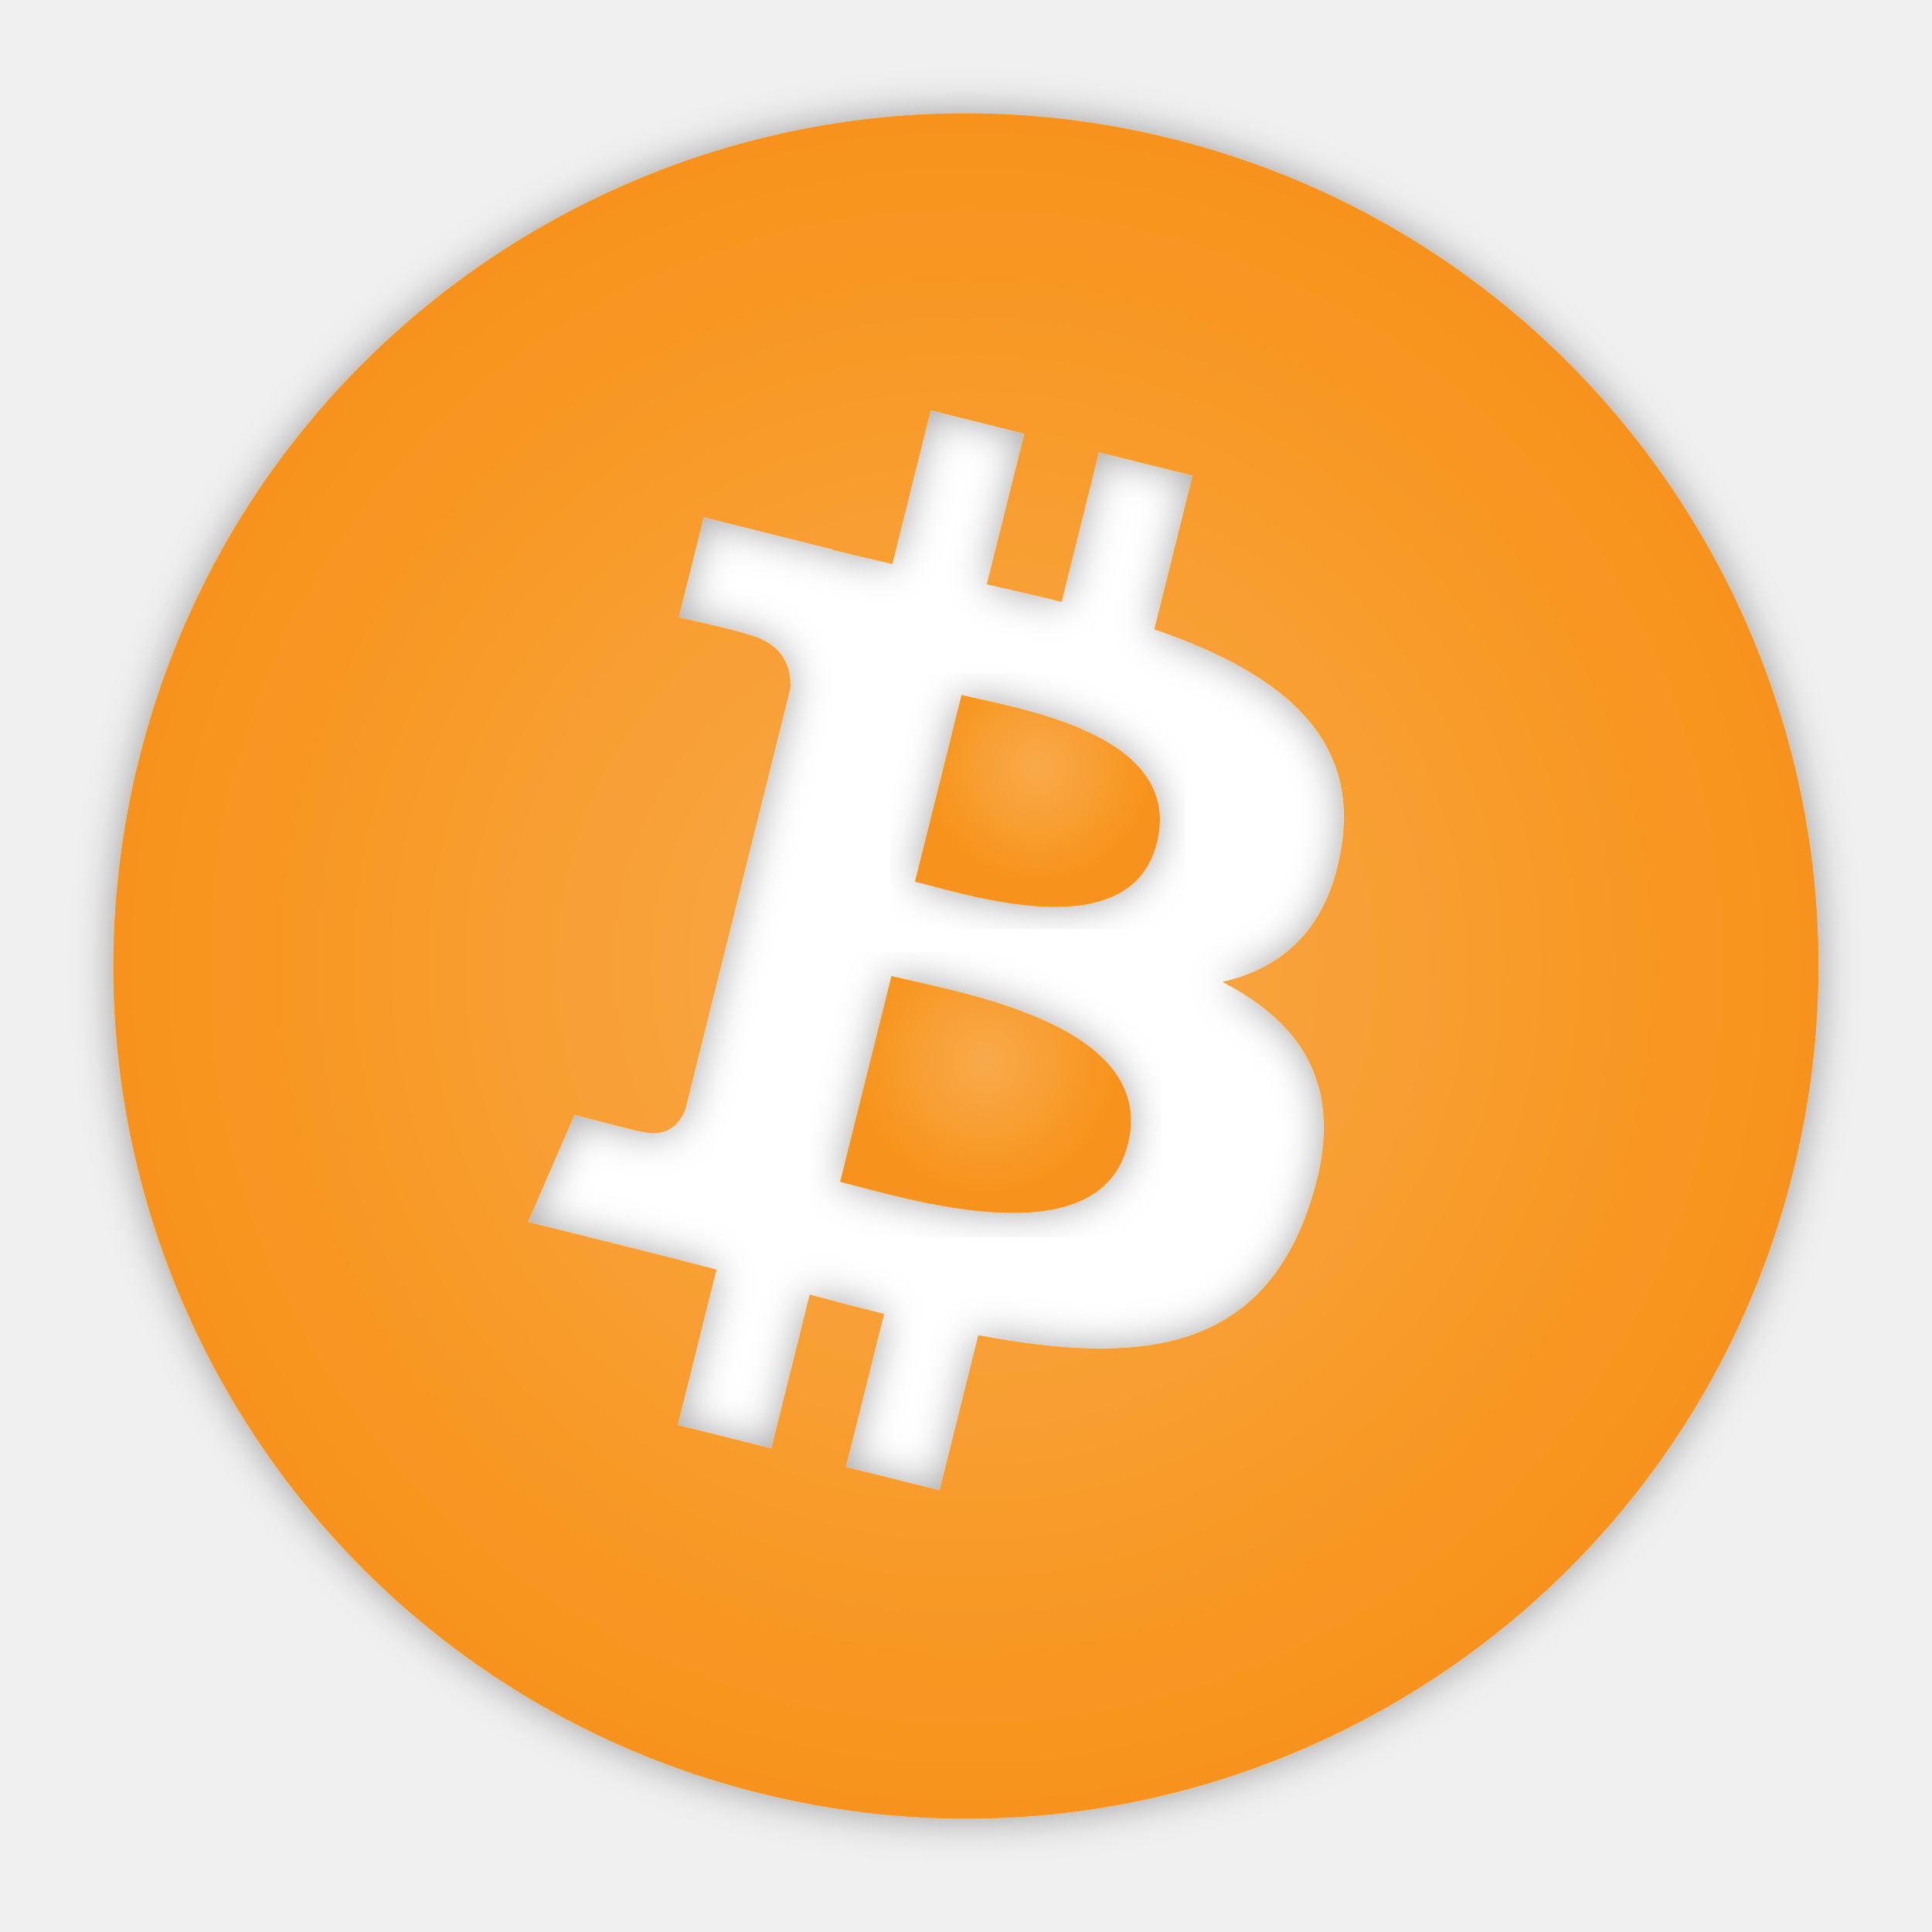
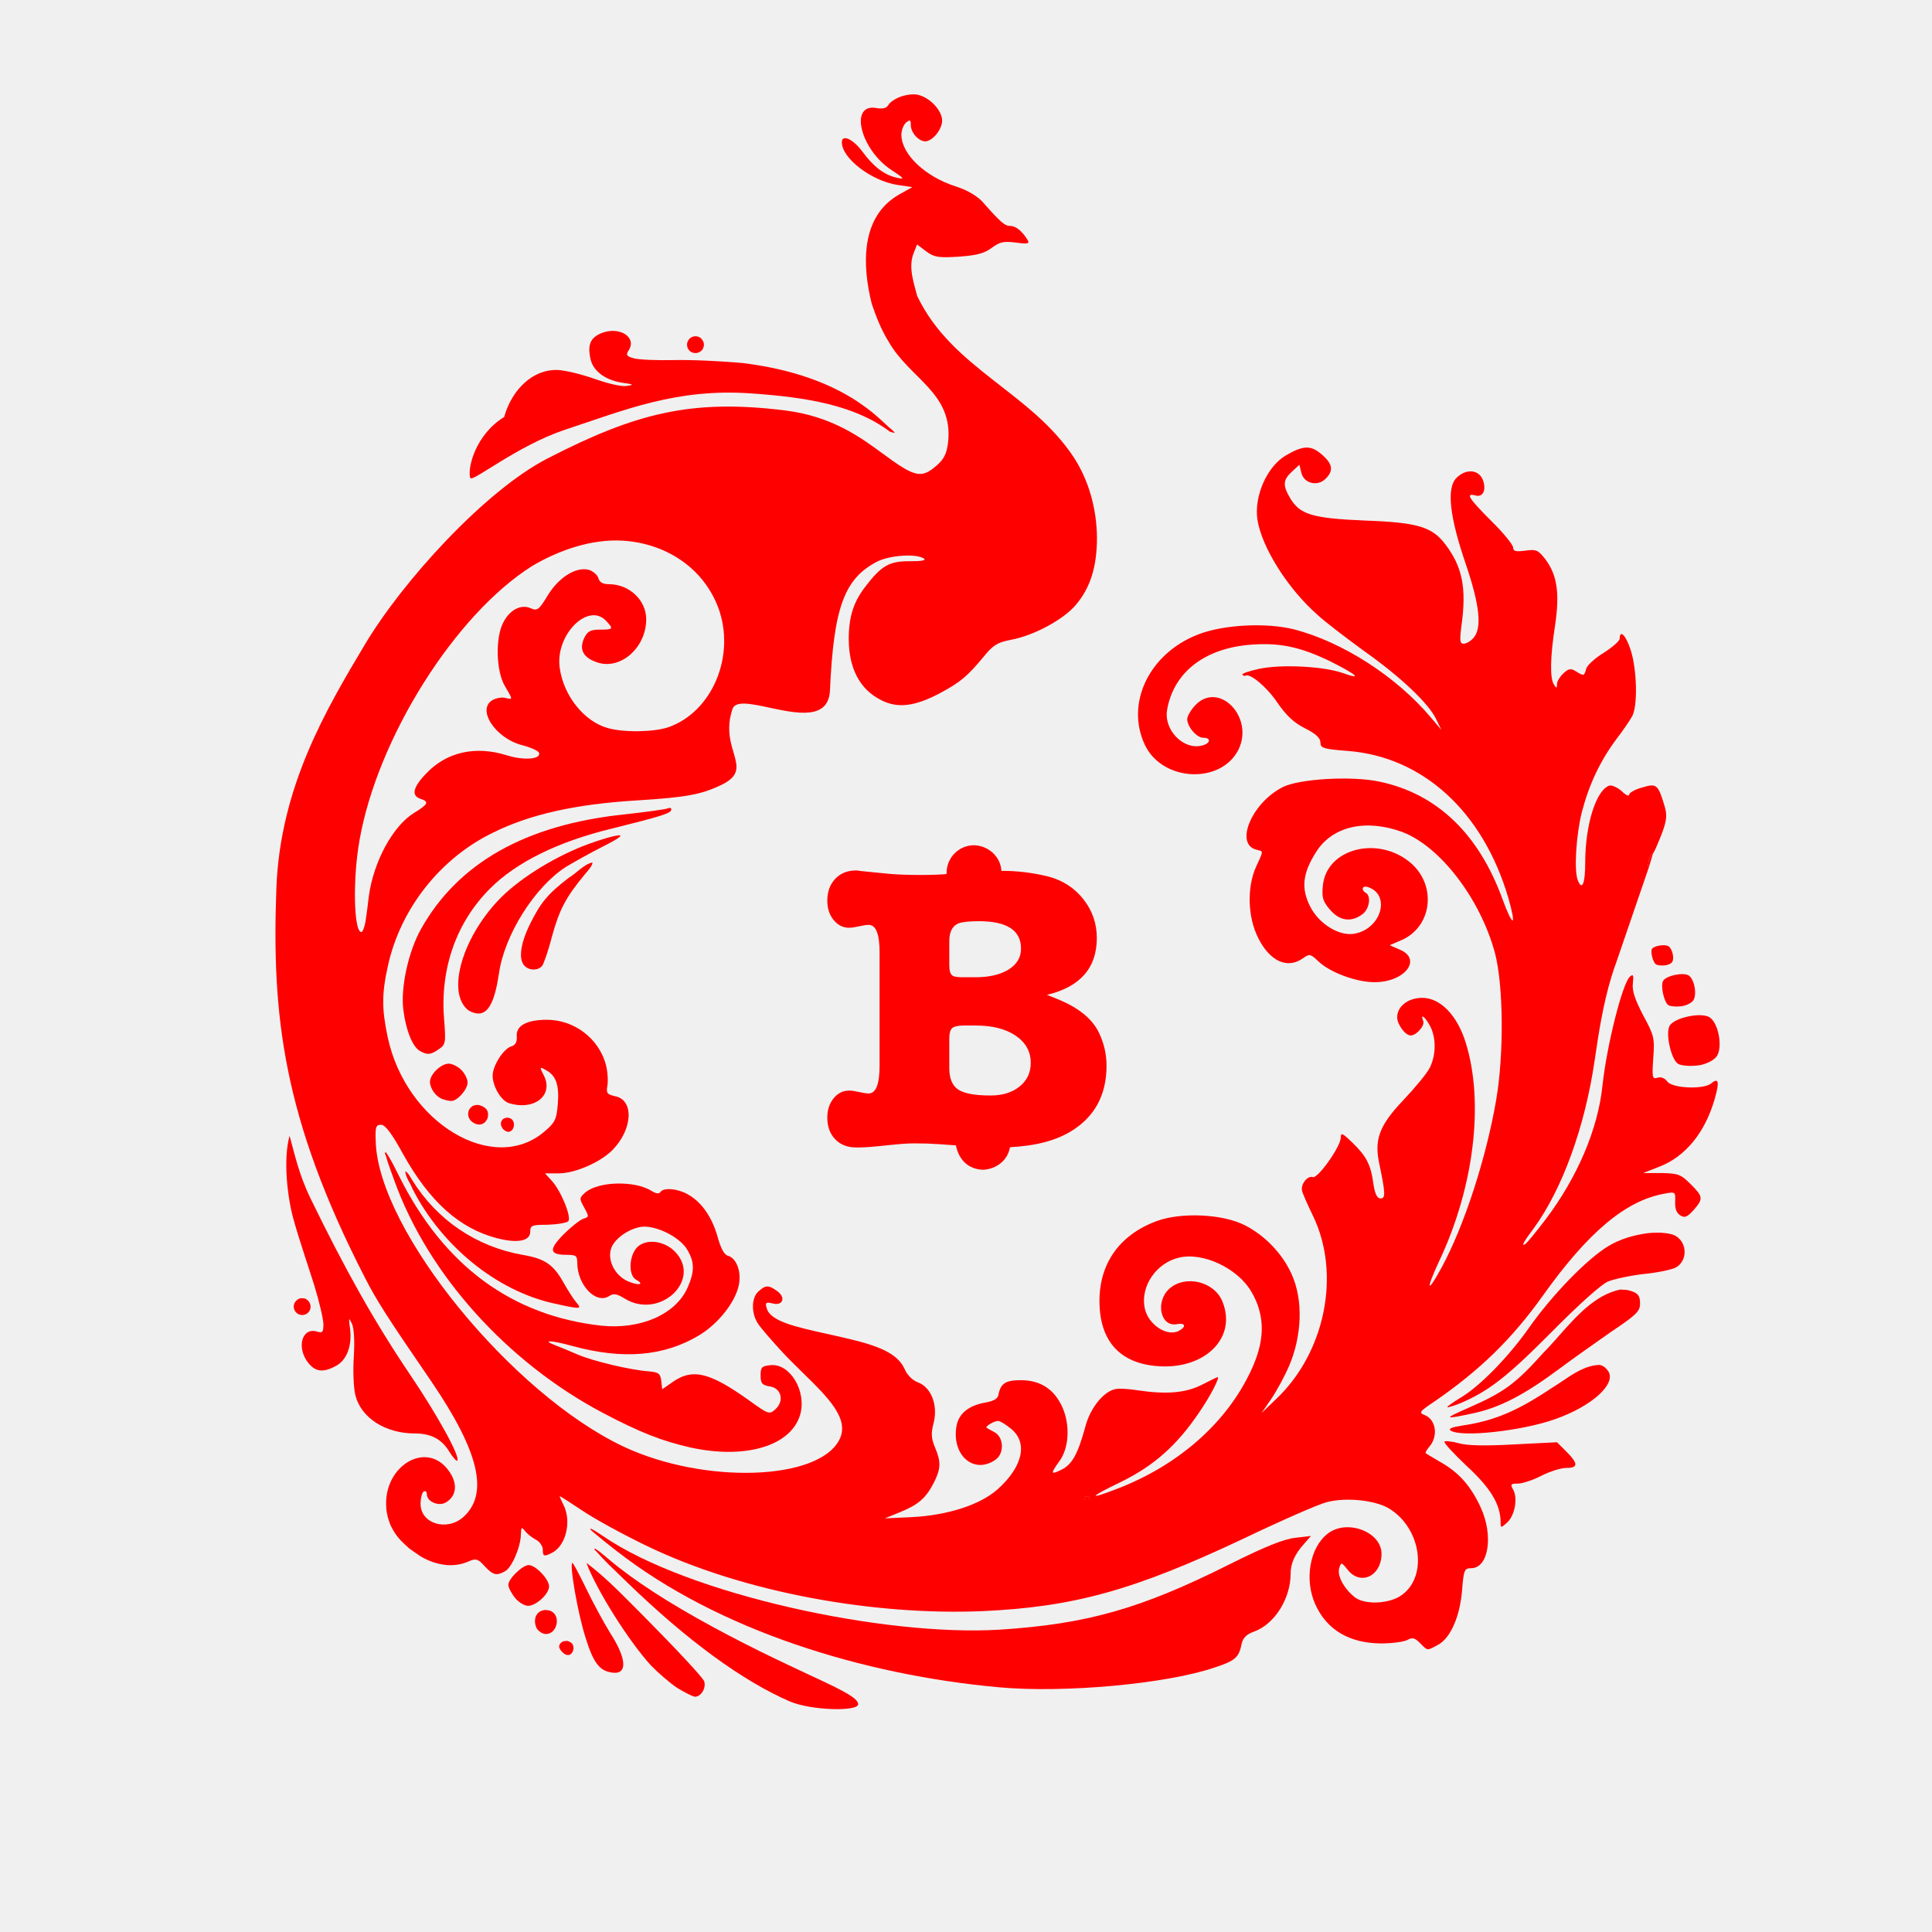
- <svg xmlns="http://www.w3.org/2000/svg" version="1.1" id="svg2" x="0px" y="0px" width="1024px" height="1024px" viewBox="-34 -34 580 580" enable-background="new 0 0 1024 1024" xml:space="preserve">
-   <filter id="dropShadowAlpha">
-     <feColorMatrix result="matrixOut" in="SourceAlpha" type="saturate" values="0.1" />
-     <feGaussianBlur in="matrixOut" result="blur-out" stdDeviation="6" />
-     <feColorMatrix in="blur-out" result="color-out" type="matrix" values="0 0 0 0   0                 0 0 0 0   0                  0 0 0 0   0                  0 0 0 0.35 0" />
-     <feBlend in="SourceGraphic" in2="color-out" mode="normal" />
-   </filter>
-   <g>
-     <circle cx="255" cy="255" r="200" stroke-width="2" fill="white" />
-     <radialGradient id="innerBtop" cx="277.49" cy="196.441" r="34.397" gradientUnits="userSpaceOnUse">
-       <stop offset="0" style="stop-color:#F9AA4B" />
-       <stop offset="1" style="stop-color:#F7931A" />
-     </radialGradient>
-     <path fill="url(#innerBtop)" filter="url(#dropShadowAlpha)" d="M254.647,174.6l-13.983,56.08c15.855,3.951,64.735,20.071,72.656-11.656    C321.568,185.928,270.503,178.552,254.647,174.6z" />
-     <radialGradient id="innerBbottom" cx="261.915" cy="284.567" r="39.838" gradientUnits="userSpaceOnUse">
-       <stop offset="0" style="stop-color:#F9AA4B" />
-       <stop offset="1" style="stop-color:#F7931A" />
-     </radialGradient>
-     <path fill="url(#innerBbottom)" filter="url(#dropShadowAlpha)" d="M233.608,258.984l-15.425,61.832c19.04,4.729,77.769,23.584,86.448-11.296    C313.703,273.144,252.647,263.736,233.608,258.984z" />
-     <radialGradient id="coinShape" cx="256.028" cy="256.003" r="255.988" gradientUnits="userSpaceOnUse">
-       <stop offset="0" style="stop-color:#F9AA4B" />
-       <stop offset="1" style="stop-color:#F7931A" />
-     </radialGradient>
-     <path fill="url(#coinShape)" filter="url(#dropShadowAlpha)" d="M317.871,7.656c-137.12-34.192-276.024,49.28-310.2,186.44    c-34.208,137.136,49.256,276.048,186.36,310.24c137.16,34.199,276.063-49.265,310.256-186.408    C538.479,180.776,455.023,41.848,317.871,7.656z M368.807,219.528c-3.688,24.936-17.512,37.008-35.864,41.24    c25.2,13.12,38.024,33.239,25.809,68.12c-15.16,43.319-51.176,46.976-99.072,37.912l-11.624,46.584l-28.088-7l11.472-45.96    c-7.279-1.809-14.72-3.729-22.384-5.809l-11.512,46.177l-28.056-7l11.624-46.673c-6.561-1.68-13.225-3.464-20.024-5.168    l-36.552-9.111l13.943-32.152c0,0,20.696,5.504,20.416,5.096c7.952,1.969,11.48-3.216,12.872-6.672l18.368-73.64l0.048-0.2    l13.104-52.568c0.344-5.968-1.712-13.496-13.088-16.336c0.439-0.296-20.4-5.072-20.4-5.072l7.472-30l38.736,9.673l-0.032,0.144    c5.824,1.448,11.824,2.824,17.937,4.216L245.423,89.2l28.072,7l-11.28,45.224c7.536,1.721,15.12,3.456,22.504,5.297l11.2-44.929    l28.088,7l-11.504,46.145C347.967,167.152,373.904,185.464,368.807,219.528z" />
-   </g>
+ <svg xmlns="http://www.w3.org/2000/svg" width="1024" height="1024" viewBox="0 0 1024 1024" fill="none">
+   <path fill-rule="evenodd" clip-rule="evenodd" d="M575.403 793.241C575.452 793.226 575.503 793.222 575.604 793.214L575.605 793.214C575.626 793.212 575.648 793.211 575.672 793.209C575.687 793.207 575.702 793.206 575.718 793.205C575.782 793.199 575.86 793.192 575.957 793.181L576.71 793.203L577.26 793.483C577.759 794.148 577.26 794.646 576.097 794.646C574.935 794.646 574.437 794.148 574.935 793.483C574.979 793.46 575.018 793.44 575.052 793.421C575.088 793.402 575.119 793.385 575.147 793.37C575.172 793.356 575.194 793.344 575.213 793.333C575.307 793.281 575.354 793.256 575.403 793.241Z" fill="#FF0000" />
+   <path fill-rule="evenodd" clip-rule="evenodd" d="M574.935 793.483C574.437 794.148 574.935 794.646 576.097 794.646C577.26 794.646 577.759 794.148 577.26 793.483L576.71 793.203L575.957 793.181C575.86 793.192 575.782 793.199 575.718 793.205C575.702 793.206 575.687 793.207 575.672 793.209L575.605 793.214L575.604 793.214C575.503 793.222 575.452 793.226 575.403 793.241C575.354 793.256 575.307 793.281 575.213 793.333C575.194 793.344 575.172 793.356 575.147 793.37C575.119 793.385 575.088 793.402 575.052 793.421C575.018 793.44 574.979 793.46 574.935 793.483Z" fill="#FF0000" />
+   <path d="M354.811 428.144C355.862 428.531 355.614 428.161 355.793 429.056C355.793 431.049 350.81 432.544 324.233 439.188C295.996 445.998 273.739 456.961 259.952 470.747C242.013 488.52 233.21 513.103 235.369 540.012C236.366 552.802 236.2 553.632 232.545 556.124C228.227 559.113 226.566 559.28 222.413 556.954C218.593 554.629 215.105 545.991 213.776 535.195C212.281 523.402 216.434 504.466 223.077 492.506C242.678 457.459 278.556 437.195 330.379 431.713C342.671 430.384 353.302 428.89 354.132 428.391L354.811 428.144Z" fill="#FF0000" />
+   <path d="M328.379 442.686C328.529 442.81 328.901 442.877 328.83 443.059C328.564 443.747 326.019 445.211 325.537 445.488L325.49 445.515C323.198 446.842 321.514 447.67 319.251 448.822C312.441 452.31 303.803 457.127 299.983 459.452C283.373 470.083 267.261 495.663 264.437 516.093C262.278 530.544 258.956 537.188 253.64 537.188C251.481 537.188 248.491 536.025 247.162 534.53C236.366 523.734 246.83 493.005 267.759 473.571C279.885 462.442 298.986 451.479 315.762 445.998C319.908 444.676 324.036 443.169 328.379 442.686Z" fill="#FF0000" />
+   <path d="M314.02 457.116C314.069 458.991 311.172 461.945 309.949 463.438C299.817 475.73 296.495 482.042 292.508 496.493C290.681 503.801 288.19 510.778 287.359 511.94C285.2 514.432 280.715 514.598 278.057 511.94C274.735 508.618 275.732 500.313 280.881 489.849C286.529 478.388 290.349 473.737 301.644 465.099C305.576 462.814 309.452 458.044 314.02 457.116Z" fill="#FF0000" />
+   <path d="M237.86 563.764C239.688 563.764 242.678 565.259 244.505 567.086C246.332 568.913 247.827 571.903 247.827 573.73C247.827 577.551 242.179 583.697 239.189 583.53C238.027 583.53 235.867 583.032 234.538 582.534C231.051 581.371 227.895 576.886 227.894 573.398C227.895 569.412 233.708 563.764 237.86 563.764Z" fill="#FF0000" />
+   <path d="M253.67 585.642C257.354 586.62 259.408 588.536 258.457 592.5C257.129 596.154 253.64 597.151 250.318 594.659C246.664 592.002 247.827 586.354 252.145 585.69L253.67 585.642Z" fill="#FF0000" />
+   <path d="M268.935 592.356L270.25 592.666C273.24 593.663 273.074 598.812 270.084 599.808C269.088 600.14 267.427 599.476 266.43 598.147C265.259 596.621 264.981 594.297 266.779 592.999C267.387 592.56 268.216 592.57 268.935 592.356Z" fill="#FF0000" />
+   <path d="M204.448 610.617C207.302 614.642 209.385 619.172 211.617 623.561C235.369 670.9 271.247 697.31 318.586 702.625C339.349 704.785 357.786 696.812 364.264 682.859C368.251 673.89 368.251 668.907 364.098 662.097C360.278 655.951 349.481 650.303 341.674 650.137C335.03 650.137 326.227 655.785 324.068 661.266C321.576 667.744 325.895 676.215 333.037 679.205C338.685 681.531 341.841 680.866 337.024 678.208C333.369 676.049 333.203 667.246 336.857 662.097C340.844 656.449 351.308 656.948 357.62 663.259C372.403 678.209 349.814 699.636 331.21 688.341C326.891 685.683 325.23 685.351 322.739 687.012C315.763 691.331 305.963 681.032 305.962 669.239C305.963 665.585 305.298 665.086 300.481 665.086C291.18 665.086 290.681 662.429 298.654 654.29C302.641 650.303 307.291 646.649 309.118 645.985C312.275 644.988 312.275 644.822 309.617 640.005C306.959 635.188 306.959 634.856 310.447 631.866C317.59 626.053 336.692 625.72 345.329 631.202C347.654 632.697 349.315 632.863 349.979 631.866C351.475 629.375 358.617 629.873 363.932 632.696C371.407 636.517 377.219 644.656 380.209 655.12C382.036 661.764 383.863 665.086 385.857 665.585C390.175 666.747 392.999 673.724 391.67 680.7C390.009 689.836 380.875 701.463 370.742 707.608C352.139 718.904 330.214 720.731 303.471 713.422C292.01 710.266 286.695 710.1 294.501 713.09C296.661 713.92 301.976 716.08 306.128 717.907C314.102 721.395 334.366 726.212 344.166 726.876C349.149 727.375 349.98 728.039 350.478 731.859L350.976 736.344L356.956 732.191C367.254 725.215 376.223 727.375 397.151 742.324C407.284 749.632 407.782 749.799 410.938 746.975C415.755 742.656 414.26 735.846 408.114 734.849C403.962 734.185 403.131 733.188 403.131 729.036C403.131 724.551 403.796 724.053 408.446 723.554C418.911 722.558 427.714 737.673 424.06 749.964C419.077 766.409 395.159 773.551 366.091 767.239C351.308 763.917 339.183 759.266 319.417 748.802C268.922 722.06 227.064 675.717 209.125 626.052C207.591 621.715 205.892 617.423 204.624 612.995C204.019 610.88 203.669 611.397 204.448 610.617Z" fill="#FF0000" />
+   <path d="M214.815 620.75C216.46 621.713 217.412 623.796 218.426 625.388C231.549 646.649 252.478 660.768 276.894 665.086C288.854 667.08 293.339 670.236 298.82 680.036C301.146 684.188 304.135 688.839 305.63 690.5C308.62 693.988 307.624 693.988 293.505 690.832C263.274 684.188 234.04 660.436 218.593 630.039C217.49 627.009 214.966 624.071 214.815 620.75Z" fill="#FF0000" />
+   <path d="M319.749 814.246C364.929 845.141 468.796 867.565 530.087 863.744C575.931 860.755 604.502 852.782 651.508 829.195C670.112 819.893 680.411 815.741 686.39 815.076L694.861 814.08L691.373 818.066C686.224 823.714 684.065 828.697 684.064 834.012C684.065 847.3 675.594 860.755 664.797 864.741C660.811 866.07 658.817 868.063 658.153 871.053C656.658 878.527 654.831 880.188 643.702 883.843C618.288 892.48 564.304 897.463 529.589 894.307C457.833 887.829 380.708 864.243 326.393 821.72L325.814 821.269C322.489 818.675 319.163 816.079 315.959 813.336C315.553 812.989 315.156 812.664 314.789 812.365L314.784 812.361C313.426 811.251 312.493 810.49 313.16 810.212C315.13 811.155 316.948 812.373 318.761 813.587C318.905 813.684 319.05 813.78 319.194 813.877C319.379 814 319.563 814.123 319.749 814.246Z" fill="#FF0000" />
+   <path d="M773.095 764.913C777.248 766.243 787.38 766.409 802.329 765.578L825.251 764.415L830.234 769.398C836.547 775.71 836.547 778.036 830.234 778.036C827.411 778.036 821.431 779.863 816.946 782.188C812.462 784.514 806.814 786.341 804.489 786.341C800.668 786.341 800.336 786.673 802.163 789.829C804.489 794.48 802.828 803.45 798.675 807.104C795.519 809.927 795.353 809.927 795.353 806.771C795.353 797.47 790.038 788.666 777.414 777.039C770.438 770.395 765.123 764.748 765.621 764.083C765.903 763.95 765.992 763.9 766.087 763.884C766.23 763.859 766.386 763.91 767.241 763.864C768.204 763.993 768.834 764.071 769.283 764.127C769.82 764.193 770.096 764.228 770.369 764.277C770.657 764.329 770.942 764.398 771.527 764.539C771.901 764.629 772.397 764.749 773.095 764.913Z" fill="#FF0000" />
+   <path d="M847.749 723.434C849.966 723.817 851.254 725.144 852.492 726.876C856.645 733.687 843.523 745.48 823.922 752.29C806.482 758.436 774.59 761.924 768.943 758.269C767.448 757.273 769.441 756.443 774.756 755.612C792.031 753.121 804.323 747.805 822.926 735.347C824.704 734.276 826.482 733.081 828.28 731.872C834.277 727.838 840.502 723.652 847.749 723.434Z" fill="#FF0000" />
+   <path d="M864.784 684.354C868.272 685.517 869.269 687.012 869.268 690.832C869.269 694.985 867.442 696.812 854.319 705.615C846.18 711.263 833.058 720.565 825.251 726.378C807.479 739.5 794.689 746.144 780.57 749.134C764.957 752.456 764.79 752.124 778.743 745.978C797.346 737.839 803.492 733.188 817.943 717.076C820.718 714.289 823.485 711.162 826.317 707.961C835.574 697.499 845.53 686.246 858.777 683.483C860.168 683.591 860.975 683.631 861.506 683.657C861.971 683.679 862.225 683.692 862.474 683.731C862.774 683.777 863.068 683.862 863.715 684.049L863.716 684.049C863.996 684.13 864.342 684.23 864.784 684.354Z" fill="#FF0000" />
+   <path d="M885.712 654.124C894.018 656.117 895.513 667.91 888.038 671.896C886.045 672.893 878.57 674.554 871.428 675.219C864.119 676.049 855.648 677.876 852.326 679.205C848.672 680.7 836.547 691.663 822.096 706.28C798.841 729.7 788.875 737.507 773.428 743.985C769.94 745.314 767.116 746.144 767.116 745.812C767.116 745.314 770.272 743.154 774.092 740.829C784.224 734.849 799.34 719.402 810.136 704.12C822.594 686.348 841.197 667.246 852.492 660.436C858.971 656.548 866.298 654.503 873.756 653.566C875.162 653.389 876.581 653.382 878 653.375C878.31 653.374 878.62 653.373 878.93 653.369C879.03 653.368 879.13 653.367 879.229 653.365C879.529 653.361 879.828 653.354 880.127 653.344C881.488 653.487 882.257 653.555 882.755 653.599L882.758 653.599C883.169 653.635 883.396 653.655 883.621 653.688C884.011 653.745 884.394 653.84 885.712 654.124Z" fill="#FF0000" />
+   <path d="M322.572 826.371C335.695 837.5 354.131 849.46 377.717 862.249C425.223 887.995 454.843 897.131 454.843 903.276C454.843 907.263 429.708 906.599 418.578 901.781C393.663 890.985 364.264 869.558 332.372 838.663C330.808 837.118 329.219 835.594 327.63 834.069L327.628 834.068C323.808 830.403 319.983 826.734 316.492 822.757C315.962 822.154 315.599 821.846 315.374 821.655C315.195 821.503 315.103 821.425 315.083 821.332C315.059 821.216 315.146 821.076 315.317 820.744C317.583 822.135 319.62 823.866 321.646 825.587C321.955 825.849 322.263 826.111 322.572 826.371Z" fill="#FF0000" />
+   <path d="M340.844 856.27C358.119 873.711 372.735 889.324 373.233 891.151C374.396 894.639 371.573 899.29 368.417 899.29C367.254 899.29 363.102 897.131 358.949 894.639C354.963 891.982 348.651 886.5 344.83 882.514C333.203 869.724 316.427 843.148 310.945 828.697L310.954 828.461C319.988 835.279 328.099 843.45 336.123 851.533C337.698 853.119 339.269 854.702 340.844 856.27Z" fill="#FF0000" />
+   <path d="M303.305 828.364C303.637 828.033 306.793 834.012 310.613 841.819C314.268 849.46 320.081 860.09 323.237 865.239C332.705 879.856 332.705 888.328 323.403 886.334C317.424 885.172 314.268 880.687 310.281 867.731C306.461 855.938 301.81 829.86 303.305 828.364Z" fill="#FF0000" />
+   <path d="M289.352 866.07C295.498 866.07 297.491 855.937 291.677 853.778L291.623 853.762C291.487 853.721 291.369 853.684 291.266 853.652L291.107 853.603C290.785 853.503 290.637 853.457 290.486 853.433C290.358 853.413 290.227 853.408 289.986 853.4C289.721 853.392 289.324 853.378 288.65 853.335C288.594 853.35 288.538 853.364 288.482 853.377C288.339 853.411 288.194 853.441 288.05 853.471C287.65 853.555 287.25 853.638 286.878 853.802C283.243 855.408 282.86 859.672 284.369 862.914C285.366 864.575 287.525 866.07 289.352 866.07Z" fill="#FF0000" />
+   <path d="M280.216 829.527C283.871 829.527 291.013 837.002 291.013 840.822C291.013 844.809 284.203 851.121 279.884 851.12C277.891 851.121 274.735 849.127 272.908 846.802C270.915 844.31 269.42 841.321 269.42 839.992C269.42 836.836 276.895 829.527 280.216 829.527Z" fill="#FF0000" />
+   <path d="M300.697 869.704C303.068 870.528 303.984 871.351 303.969 873.876C303.305 877.697 300.315 878.361 297.657 875.205C295.996 873.378 295.996 872.05 297.325 870.72C297.554 870.559 297.732 870.43 297.875 870.325L297.879 870.322C298.199 870.089 298.347 869.982 298.512 869.926C298.654 869.879 298.809 869.869 299.096 869.852C299.413 869.833 299.893 869.805 300.697 869.704Z" fill="#FF0000" />
+   <path d="M162.175 688.502C164.08 689.71 164.909 691.412 164.496 693.672L164.173 694.521C163.063 696.735 160.368 697.63 158.153 696.519C155.94 695.409 155.045 692.714 156.155 690.5C156.991 689.183 157.992 688.333 159.591 688.062C160.719 688.137 160.964 688.101 161.194 688.144C161.379 688.179 161.554 688.265 162.175 688.502Z" fill="#FF0000" />
+   <path d="M164.496 635C182.787 672.581 198.162 700.134 217.098 728.205C232.047 750.297 244.173 772.388 242.345 774.215C241.847 774.548 240.02 772.388 238.026 769.232C234.04 762.754 228.393 759.765 219.921 759.764C204.142 759.765 191.351 751.459 188.361 739.5C187.365 735.514 187.033 726.378 187.531 719.069C188.029 710.931 187.697 704.12 186.534 701.629C184.873 697.975 184.707 698.307 185.537 704.286C186.7 713.422 183.711 721.063 177.897 724.052C171.087 727.707 167.1 727.042 163.28 722.225C156.968 714.086 160.124 703.29 168.097 705.781C170.921 706.612 171.419 706.114 171.419 701.961C171.419 699.303 169.26 690.002 166.602 681.364C163.944 672.727 158.655 657.485 155.488 646C152.321 634.515 149.988 614.5 153.488 602C155.988 611 158.379 622.43 164.496 635Z" fill="#FF0000" />
+   <path fill-rule="evenodd" clip-rule="evenodd" d="M484.402 50C491.047 50 499.352 57.807 499.351 63.953C499.352 68.604 494.202 74.916 490.382 74.916C486.894 74.916 482.741 70.265 482.741 66.278C482.741 63.455 482.409 63.289 480.249 64.949C478.921 66.112 477.758 68.936 477.758 71.427C477.758 81.726 490.382 93.685 506.66 98.834C512.474 100.662 517.789 103.818 520.612 106.807C530.579 118.102 532.572 119.763 535.562 119.763C538.552 119.763 542.206 122.919 544.863 127.57C545.694 129.231 544.199 129.397 538.385 128.566C531.908 127.736 529.914 128.235 525.595 131.39C521.609 134.38 517.457 135.377 508.155 136.041C497.358 136.706 495.199 136.374 490.88 133.217L486.063 129.563L484.236 134.214C481.315 141.523 484.286 149.743 486.135 156.892C504.617 195.557 546.383 207.7 569.287 242.651C577.094 254.777 581.247 269.56 581.412 284.841C581.413 300.455 577.925 311.584 570.117 320.719C563.474 328.526 547.694 336.998 535.568 339.157C528.758 340.486 526.267 341.981 521.45 347.96C512.647 358.591 508.992 361.581 498.195 367.394C484.741 374.537 475.606 375.533 466.968 371.048C455.674 365.401 449.86 354.106 449.86 338.658C449.86 327.032 452.352 319.059 458.663 310.919C467.135 299.791 471.453 297.299 482.416 297.465C488.728 297.465 491.219 296.967 489.558 295.97C485.406 293.313 471.619 294.309 464.975 297.631C447.535 306.601 441.887 321.882 439.894 365.899C439.199 381.795 422.227 378.159 407.879 375.087C398.238 373.022 389.782 371.21 388.247 375.75C380.939 397.344 399.975 406.964 383.199 415.601C372.07 421.083 364.264 422.578 337.521 424.238C304.966 426.232 281.213 431.547 261.613 441.181C233.542 454.635 212.281 481.544 205.637 511.774C202.315 526.557 202.315 534.696 205.47 549.645C215.105 595.158 261.613 623.063 288.688 599.642C294.169 594.991 295 593.33 295.664 585.025C296.495 575.059 294.668 569.91 289.186 567.086C286.03 565.259 285.864 565.425 288.189 569.91C293.671 580.541 283.207 588.846 269.752 584.693C265.6 583.364 261.115 575.89 261.115 570.076C261.115 564.927 266.762 555.957 270.915 554.628C273.24 553.964 274.071 552.303 273.904 549.313C273.406 543.666 279.054 540.51 289.85 540.51C304.301 540.51 317.257 550.31 321.077 564.096C322.074 567.917 322.407 573.066 321.908 575.557C321.244 579.378 321.742 580.042 326.061 581.039C336.193 583.032 335.363 598.646 324.565 609.608C318.088 616.086 304.8 621.9 296.162 621.9H288.854L292.342 625.72C297.325 631.036 303.139 645.32 301.145 647.313C300.315 648.144 295.332 648.975 290.349 649.14C281.878 649.141 281.047 649.473 281.047 652.795C281.047 657.778 274.403 659.107 263.44 656.283C243.508 651.134 227.728 636.849 213.776 611.934C207.63 600.639 204.142 596.154 201.982 596.154C199.159 596.154 198.826 597.317 199.157 605.289C200.653 652.297 271.579 739.168 330.877 766.907C373.4 786.673 433.748 784.846 444.877 763.086C450.51 752.083 438.96 740.77 425.598 727.68C422.016 724.172 418.305 720.536 414.758 716.744C409.111 710.598 403.297 703.954 401.802 701.629C398.148 696.314 398.148 687.842 401.968 684.52C405.789 681.032 407.284 681.032 411.768 684.188C416.752 687.676 414.924 692.327 409.443 690.832C405.789 690.002 405.457 690.334 406.453 693.656C408.564 700.381 421.909 703.338 438.125 706.93C442.335 707.863 446.738 708.839 451.188 709.934C468.463 714.087 476.27 718.405 479.592 725.879C480.755 728.703 483.745 731.693 486.568 732.69C493.545 735.348 497.199 744.649 494.873 754.117C493.379 759.598 493.545 762.256 495.538 767.073C498.86 774.88 498.694 778.534 494.873 786.008C490.721 793.982 486.901 797.47 477.1 801.456L468.961 804.778L483.246 804.114C502.348 803.117 519.291 797.636 528.592 789.497C541.881 777.704 545.036 764.914 536.067 757.439C533.243 755.114 530.087 753.12 529.09 753.12C526.765 753.12 521.948 756.11 522.945 756.774C523.443 757.107 525.27 758.104 527.097 759.1C532.081 761.758 532.413 770.395 527.595 773.717C516.135 781.69 504.175 771.226 506.999 755.612C508.328 748.968 513.643 744.815 522.612 743.32C526.931 742.49 528.925 741.327 529.256 739.002C530.42 733.188 533.077 731.527 541.05 731.527C551.514 731.527 558.823 736.344 563.141 745.978C567.294 755.446 566.63 767.737 561.314 774.713C556.664 781.192 556.83 781.856 562.809 778.866C568.291 776.043 571.281 770.727 575.267 756.11C577.925 745.978 585.233 737.175 591.545 736.178C593.538 735.846 598.521 736.178 602.673 736.842C618.121 739.168 628.254 738.337 636.891 734.018C641.376 731.693 645.197 729.866 645.363 729.866C646.692 729.866 641.543 739.998 635.562 748.635C623.769 766.076 611.809 776.707 594.368 785.344C577.426 793.483 576.264 795.144 591.046 789.497C623.271 777.371 648.519 755.612 661.807 729.035C668.635 715.379 672.604 700.663 663.302 684.717C655.994 672.093 637.39 663.456 624.766 666.612C612.807 669.436 604.501 681.727 606.66 693.022C608.321 701.992 618.62 708.802 624.931 705.313C628.918 703.154 628.254 700.995 623.768 701.825C614.965 703.487 612.142 689.7 619.948 682.89C628.42 675.581 643.536 679.236 647.854 689.7C655.495 708.303 640.047 724.239 617.457 724.239C595.864 724.073 582.742 712.954 582.741 689.534C582.742 669.602 593.373 654.653 612.641 647.344C625.763 642.361 648.187 643.358 659.98 649.503C670.611 654.985 679.58 664.453 684.397 674.917C691.134 689.402 689.705 708.386 683.566 723.222C681.075 729.202 676.59 737.341 673.766 741.493L668.617 748.968L676.424 741.493C702.502 716.744 710.807 675.053 695.858 644.323C693.2 638.842 690.709 633.195 690.21 631.534C689.048 628.046 692.868 622.897 695.858 623.893C698.516 624.724 710.641 607.615 710.641 602.964C710.641 600.141 711.472 600.473 716.62 605.456C724.095 612.598 726.587 617.249 727.915 627.381C728.746 632.863 729.909 635.188 731.736 635.188C734.394 635.188 734.394 632.697 730.905 616.086C728.414 603.795 731.238 596.32 743.695 583.198C750.007 576.554 756.319 568.913 757.814 565.923C761.136 559.279 761.302 550.144 757.98 543.832C755.323 538.849 752.665 536.856 754.326 541.174C755.323 543.666 750.672 548.815 747.681 548.815C744.858 548.815 740.54 543.001 740.539 539.181C740.54 533.368 746.353 528.883 753.827 528.883C763.462 528.883 772.431 538.185 776.916 552.801C786.716 584.527 781.234 629.375 762.797 668.408C755.489 684.022 756.319 686.181 764.126 671.73C776.085 649.639 787.712 613.927 793.027 582.866C797.18 558.615 796.848 522.073 792.363 505.13C784.557 476.228 763.296 448.656 743.363 441.015C723.929 433.872 706.156 437.859 697.519 451.645C690.377 462.94 689.546 470.747 694.363 480.381C699.014 489.683 709.977 496.493 718.115 494.832C732.068 492.174 737.218 474.401 725.258 470.249C722.102 469.086 721.106 471.578 723.929 473.238C726.919 475.066 725.756 482.042 721.936 484.699C715.956 489.018 709.811 488.022 704.827 482.042C701.007 477.557 700.509 475.564 701.173 469.086C703.333 449.486 730.906 442.676 748.014 457.625C761.801 469.917 758.811 491.676 742.366 498.486L736.553 500.977L741.868 503.303C753.994 508.286 744.692 520.578 728.58 520.577C718.78 520.578 704.994 515.429 698.848 509.615C694.529 505.462 694.031 505.462 690.542 507.954C682.238 513.768 672.936 509.449 666.79 496.991C661.309 486.028 660.811 470.249 665.793 459.286C666.051 458.727 666.293 458.206 666.517 457.722L666.518 457.721C668.414 453.634 669.12 452.114 668.635 451.369C668.347 450.928 667.641 450.76 666.517 450.492C666.292 450.438 666.051 450.381 665.793 450.316C654.333 447.327 663.468 425.567 679.746 417.262C688.217 412.778 716.455 411.116 731.071 414.272C761.468 420.584 783.726 441.845 796.349 476.56C801.997 492.008 803.99 491.51 799.339 475.564C785.885 430.052 753.994 400.984 714.129 397.994C701.339 396.998 699.845 396.5 699.844 393.509C699.845 391.184 697.353 388.859 691.705 386.035C685.726 383.045 681.573 379.059 676.922 372.248C671.441 364.11 662.472 356.635 660.146 358.13C659.814 358.462 658.983 358.13 658.485 357.631C657.821 357.133 661.973 355.638 667.454 354.475C679.414 351.984 701.672 353.147 711.97 356.801C722.6 360.621 718.946 357.466 704.993 350.489C689.214 342.849 678.085 340.523 663.136 341.686C638.553 343.513 622.109 356.303 618.62 376.069C616.627 386.866 627.257 397.662 637.057 395.17C641.708 394.008 642.04 391.018 637.721 391.018C634.233 391.018 629.25 385.205 629.25 381.052C629.25 379.723 631.077 376.401 633.402 373.909C645.86 360.621 664.797 379.889 656.491 397.164C647.356 415.767 616.128 414.439 606.826 394.838C596.362 372.747 609.152 346.171 635.23 336.204C648.518 331.055 671.109 329.893 685.726 333.547C711.638 340.191 740.373 358.794 758.478 380.387L763.96 386.865L761.136 381.052C757.15 372.747 742.201 358.628 722.932 345.008C713.797 338.364 702.668 329.893 698.515 326.072C682.57 312.12 668.783 290.194 666.458 275.411C664.631 262.787 671.607 247.174 681.573 241.36C690.709 236.045 694.695 235.879 700.343 240.696C706.489 245.845 706.987 249.665 702.336 253.984C698.017 257.97 691.041 256.143 689.712 250.496L688.715 246.343L684.729 249.997C679.912 254.482 679.746 257.306 684.064 264.448C689.214 272.754 695.858 274.747 723.597 275.909C751.336 276.906 758.977 279.232 765.953 288.367C775.089 300.326 777.414 311.621 774.59 331.719C773.594 339.527 773.76 341.188 775.753 341.187C777.082 341.188 779.407 339.859 780.902 338.198C785.553 333.049 784.39 321.089 776.916 298.997C768.279 273.916 766.618 258.635 771.932 253.319C776.75 248.503 783.228 248.669 785.719 253.818C788.045 259.299 786.218 263.784 782.065 262.621C776.584 261.126 778.245 263.95 790.37 276.075C796.848 282.387 801.997 288.865 801.997 290.194C801.997 292.187 803.326 292.52 808.475 291.855C814.289 291.025 815.285 291.523 819.271 296.672C825.251 304.811 826.746 314.279 824.254 331.221C821.597 348.33 821.431 359.459 823.59 362.781C824.919 364.94 825.251 364.94 825.251 362.615C825.251 361.12 826.746 358.628 828.739 356.801C831.397 354.31 832.726 354.143 835.217 355.804C839.536 358.462 839.702 358.296 840.699 354.475C841.197 352.649 845.35 348.828 850 346.004C854.652 343.015 858.472 339.693 858.472 338.53C858.472 333.381 861.794 336.703 864.285 344.509C867.608 354.642 868.106 373.91 865.116 379.557C863.953 381.716 860.133 387.364 856.644 391.848C848.007 403.476 842.194 415.933 838.373 430.55C835.384 442.676 834.221 461.113 836.214 466.428C838.54 472.408 840.201 468.422 840.2 457.126C840.201 437.361 845.848 419.089 852.824 416.431C854.153 415.933 857.143 417.262 859.468 419.255C861.628 421.415 863.455 422.245 863.455 421.248C863.455 420.252 866.445 418.425 870.265 417.428C877.906 415.103 878.736 415.601 882.058 426.564C884.052 432.876 883.553 435.866 877.573 449.652C877.304 450.305 876.467 451.897 876.082 452.489C874.717 452.143 872.658 459.041 873.989 459.5L856.69 509.983C855.765 512.464 854.913 515.009 854.125 517.588C849.566 532.518 847.188 548.571 845.526 559.795L845.412 560.561L845.322 561.171C845.275 561.486 845.229 561.797 845.183 562.103C840.035 597.317 828.075 630.205 812.96 650.968C807.479 658.276 806.15 660.768 808.309 659.439C809.306 658.941 814.289 652.795 819.438 645.984C836.214 623.727 847.011 598.147 849.336 575.391C851.662 553.964 859.967 520.91 863.953 517.588C865.614 516.093 865.947 516.923 865.448 521.242C864.95 525.062 866.611 529.879 870.929 538.184C876.743 548.815 877.075 550.31 876.245 560.94C875.58 571.073 875.747 572.069 878.404 571.239C880.231 570.574 882.391 571.405 883.719 573.232C886.377 576.886 902.987 577.551 906.973 574.228C910.96 570.907 911.458 573.398 908.8 582.534C903.652 600.473 893.187 613.096 879.4 618.412L870.929 621.733H880.563C889.367 621.9 890.862 622.398 896.011 627.547C902.821 634.358 902.821 635.354 897.672 641.334C894.184 645.154 893.021 645.653 890.529 644.157C888.536 642.829 887.706 640.503 887.872 636.849C888.038 631.7 888.038 631.534 882.058 632.696C861.628 636.351 841.696 653.127 817.777 686.679C801.333 709.768 784.058 726.544 759.807 743.154C752.333 748.137 752.001 748.802 754.99 749.964C761.136 752.29 762.465 761.26 757.482 766.907C756.153 768.402 755.323 770.063 755.654 770.229C755.86 770.435 757.403 771.341 759.535 772.593L759.541 772.597L759.561 772.609C760.866 773.375 762.389 774.27 763.96 775.212C773.262 780.527 779.573 787.67 784.722 798.798C791.699 813.748 789.041 831.188 779.739 831.188C776.251 831.188 775.753 832.019 774.922 842.981C773.76 857.1 768.611 868.561 761.966 871.883C761.655 872.052 761.363 872.211 761.087 872.362C758.7 873.667 757.573 874.282 756.584 874.11C755.7 873.956 754.926 873.172 753.461 871.69C753.216 871.442 752.952 871.174 752.665 870.887C749.841 868.063 748.679 867.731 745.854 869.226C744.028 870.222 737.716 871.053 731.902 871.053C715.126 870.887 703.333 863.911 697.186 850.456C691.207 837.334 694.197 820.226 703.665 812.917C713.631 804.944 732.234 811.755 732.234 823.547C732.234 835.341 721.106 840.656 714.295 832.019C710.973 827.866 710.807 827.866 709.81 831.188C708.648 835.009 712.136 841.819 717.949 846.47C722.767 850.456 734.892 850.29 741.868 846.137C756.984 836.836 753.828 810.426 736.387 799.629C729.078 795.144 713.631 793.483 703.332 796.141C699.18 797.138 679.414 805.775 659.648 815.242C601.346 842.816 569.121 851.785 520.453 853.944C464.477 856.27 394.661 844.643 341.84 818.897C329.881 813.083 314.932 804.944 308.62 800.625C302.308 796.473 296.993 792.985 296.66 792.985C296.495 792.985 297.325 794.978 298.654 797.636C302.973 806.107 300.149 818.897 292.84 822.883C288.356 825.209 287.691 825.043 287.691 821.222C287.691 819.561 286.03 817.07 284.037 816.073C281.878 814.91 279.386 812.917 278.223 811.422C276.396 809.097 276.23 809.429 276.064 813.249C276.064 819.727 271.247 831.022 267.593 832.849C263.108 835.341 261.281 834.843 256.796 830.026C253.308 826.205 252.312 825.873 248.491 827.534C240.012 831.324 230.84 829.477 223.06 824.98L218.146 821.613C217.876 821.41 217.666 821.252 217.498 821.126C217.127 820.848 216.957 820.721 216.796 820.585C216.66 820.471 216.529 820.35 216.289 820.128L216.287 820.127L216.284 820.123C216.018 819.879 215.62 819.511 214.938 818.896C211.04 815.403 208.944 812.551 206.754 807.862L205.538 804.182C205.305 802.956 205.142 802.163 205.027 801.602C204.893 800.944 204.823 800.605 204.783 800.263C204.739 799.899 204.728 799.531 204.706 798.771C204.692 798.299 204.673 797.674 204.64 796.805C204.64 776.873 224.739 764.748 236.365 777.703C242.844 785.012 242.678 792.819 236.033 796.473C232.213 798.466 226.234 795.809 226.233 791.988C226.234 790.66 225.569 789.995 224.572 790.493C223.742 790.992 222.911 793.982 222.911 797.137C222.911 807.436 236.532 811.755 245.335 804.28C259.288 791.988 254.139 769.731 228.725 732.357C204.474 696.978 199.656 689.337 193.344 677.046C149.852 592.356 143.988 538 146.488 470.747C148.495 416.757 173.246 375.405 193.344 341.686C213.442 307.967 257.055 260.069 290.182 243C337.231 218.757 366.707 211.469 415.809 217.5C440.872 220.579 456.006 231.689 467.965 240.492C485.074 253.116 488.396 253.781 496.534 246.638C500.521 243.15 501.85 240.16 502.514 234.346C505.329 208.222 482.265 200.861 471.065 181.218C467.111 174.935 464.432 167.999 462.042 161.009C457.008 140.936 455.802 114.715 476.761 102.987L483.572 99.166L475.599 98.004C461.813 95.845 446.199 83.885 446.199 75.414C446.199 70.929 452.179 73.753 456.995 80.231C462.975 88.37 468.623 92.689 475.266 94.183C479.752 95.18 479.419 94.682 472.609 90.197C455.833 79.234 449.853 54.319 464.802 57.309C467.626 57.807 469.786 57.309 470.616 55.98C472.609 52.658 478.589 50 484.402 50ZM576.097 794.646C574.935 794.646 574.437 794.148 574.935 793.483C574.979 793.46 575.018 793.44 575.052 793.421C575.088 793.402 575.119 793.385 575.147 793.37L575.213 793.333C575.307 793.281 575.354 793.256 575.403 793.241C575.452 793.226 575.503 793.222 575.604 793.214L575.605 793.214L575.672 793.209L575.718 793.205C575.782 793.199 575.86 793.192 575.957 793.181L576.71 793.203L577.26 793.483C577.759 794.148 577.26 794.646 576.097 794.646ZM282.043 299.994C296.157 291.641 313.586 285.525 330.21 286.572C352.347 287.967 372.529 300.454 380.707 322.086C390.009 347.333 377.719 377.066 354.464 385.371C346.99 388.028 330.712 388.361 322.074 385.869C309.617 382.381 298.654 368.761 296.661 353.977C294.169 336.371 311.942 318.764 321.41 329.228C325.23 333.381 325.064 333.713 318.088 333.713C312.939 333.713 311.444 334.544 309.616 338.198C306.793 344.344 309.118 348.662 316.759 351.154C329.051 355.14 342.505 343.181 342.505 328.232C342.505 318.1 333.535 309.628 322.739 309.628C319.417 309.628 317.756 308.632 317.091 306.306C316.593 304.645 314.268 302.652 311.942 301.987C305.132 300.327 295.996 306.14 290.182 315.774C285.698 323.249 284.701 323.913 281.379 322.418C276.23 320.093 270.251 323.083 266.762 329.893C262.444 338.032 262.942 355.805 267.593 363.611C271.912 370.92 271.912 370.92 267.925 369.923C266.264 369.425 263.274 369.923 261.281 370.92C252.312 375.737 262.444 391.35 276.894 395.005C281.379 396.167 285.366 397.995 285.698 398.991C286.861 402.479 277.559 403.144 268.589 400.32C252.145 395.171 236.864 398.493 226.067 409.788C218.925 417.096 217.762 421.747 222.911 423.408C227.562 424.903 227.064 426.232 219.423 430.883C208.128 437.859 197.995 456.795 195.503 474.9C195.005 479.551 194.175 485.696 193.676 488.686C193.178 491.51 192.182 494.002 191.517 494.001C187.531 494.002 186.866 466.096 190.52 445.5C199.988 391.184 241.183 325.74 282.043 299.994Z" fill="#FF0000" />
+   <path d="M876.082 452.489C874.717 452.143 872.658 459.041 873.989 459.5C873.989 459.5 875.264 455.227 876.082 452.489Z" fill="#FF0000" />
+   <path d="M884.993 543.587C887.652 539.309 901.597 536.387 906.068 539.166C910.735 542.067 913.168 554.629 910.025 559.684C908.577 562.017 903.947 564.261 899.896 564.708C895.53 565.228 890.944 564.803 889.388 563.836C885.694 561.54 882.577 547.474 884.993 543.587Z" fill="#FF0000" />
+   <path d="M881.514 519.824C883.216 517.087 892.14 515.217 895.001 516.996C897.987 518.852 899.545 526.891 897.534 530.125C896.606 531.619 893.644 533.054 891.052 533.34C888.257 533.673 885.323 533.401 884.327 532.783C881.963 531.313 879.968 522.312 881.514 519.824Z" fill="#FF0000" />
+   <path d="M875.568 502.956C876.611 501.278 882.401 500.332 884.319 501.524C886.32 502.768 887.546 507.863 886.314 509.845C885.746 510.76 883.844 511.587 882.156 511.7C880.336 511.837 878.409 511.591 877.742 511.176C876.158 510.191 874.621 504.48 875.568 502.956Z" fill="#FF0000" />
+   <path d="M397.572 208.479C358.627 205.85 331.642 217.116 299.499 227.762C274.189 236.186 250.533 255.631 249.268 253.377C247.614 248.313 251.906 230.442 267.225 220.997C271.488 205.805 282.941 195.735 295.263 196.088C299.37 196.206 308.256 198.355 315.158 200.809C322.859 203.488 329.506 205.009 332.219 204.562C336.186 203.95 335.911 203.701 329.93 202.884C320.82 201.535 314.271 196.593 312.964 190.187C311.285 182.643 313.003 178.984 318.673 176.608C328.215 172.73 337.756 178.686 333.203 185.689C331.64 188.183 331.985 188.798 335.984 189.92C338.543 190.638 348.081 191.073 357.116 190.848C366.15 190.622 383.015 191.388 394.428 192.52C448.086 199.279 466.434 222.903 472.112 227.256C475.804 230.459 473.656 229.327 471.614 228.757C453.101 214.774 427.484 210.497 397.572 208.479Z" fill="#FF0000" />
+   <path d="M371.944 185.722C370.266 187.23 368.403 187.569 366.339 186.561L365.609 186.02C363.777 184.353 363.644 181.517 365.312 179.684C366.979 177.854 369.815 177.72 371.647 179.387C372.689 180.548 373.237 181.74 373.066 183.353C372.689 184.42 372.657 184.665 372.553 184.875C372.47 185.043 372.34 185.189 371.944 185.722Z" fill="#FF0000" />
+   <path fill-rule="evenodd" clip-rule="evenodd" d="M516.259 448C508.219 448 501.701 454.58 501.701 462.697L501.73 463.267L501.211 463.313C497.918 463.602 493.478 463.747 487.894 463.747C480.734 463.747 475.005 463.53 470.709 463.097L455.458 461.579C455.315 461.579 455.028 461.506 454.599 461.362H453.739C449.157 461.362 445.47 462.844 442.677 465.808C439.885 468.771 438.488 472.638 438.488 477.409C438.488 481.457 439.598 484.855 441.819 487.602C444.038 490.348 446.795 491.721 450.088 491.721C451.377 491.721 453.131 491.469 455.35 490.963C457.571 490.457 459.253 490.203 460.399 490.203C464.265 490.203 466.198 495.046 466.198 504.732V564.803C466.198 574.633 464.265 579.549 460.399 579.549C459.253 579.549 457.571 579.296 455.35 578.79C453.131 578.284 451.377 578.031 450.088 578.031C446.795 578.031 444.038 579.404 441.819 582.151C439.598 584.898 438.488 588.295 438.488 592.343C438.488 597.114 439.885 600.945 442.677 603.837C445.47 606.729 449.157 608.174 453.739 608.174H455.458C458.322 608.174 463.048 607.813 469.635 607.09C476.223 606.367 481.235 606.005 484.672 606.005C489.397 606.005 493.765 606.15 497.774 606.439L506.65 607.07C508.181 614.651 513.129 619.762 521.079 620C527.989 619.648 534.086 615.176 535.311 608.049C548.182 607.315 561.288 604.898 571.774 596.789C581.584 589.199 586.488 578.537 586.488 564.803C586.488 558.731 585.128 552.876 582.407 547.237C578.827 539.864 571.452 533.937 560.282 529.455L554.912 527.286C572.526 523.093 581.333 513.046 581.333 497.143C581.333 489.481 578.97 482.65 574.245 476.65C569.519 470.651 563.361 466.639 555.772 464.615C547.583 462.598 539.202 461.51 530.761 461.586C530.378 453.907 523.647 448.136 516.259 448ZM541.165 502.781C541.165 493.095 533.718 488.252 518.825 488.252C513.384 488.252 509.661 488.686 507.656 489.553C504.649 490.999 503.145 494.107 503.145 498.878V511.672C503.145 514.564 503.718 516.371 504.863 517.094C505.579 517.672 507.369 517.961 510.233 517.961H516.892C524.339 517.961 530.246 516.588 534.613 513.841C538.981 511.094 541.165 507.408 541.165 502.781ZM538.373 548.972C533.074 545.358 526.057 543.551 517.322 543.551H510.878C507.727 543.551 505.651 544.021 504.649 544.96C503.646 545.9 503.145 547.671 503.145 550.273V566.103C503.145 571.597 504.72 575.393 507.871 577.489C511.021 579.585 516.749 580.633 525.055 580.633C531.355 580.633 536.475 579.043 540.413 575.863C544.351 572.682 546.32 568.489 546.32 563.285C546.32 557.357 543.671 552.586 538.373 548.972Z" fill="#FF0000" />
</svg>
